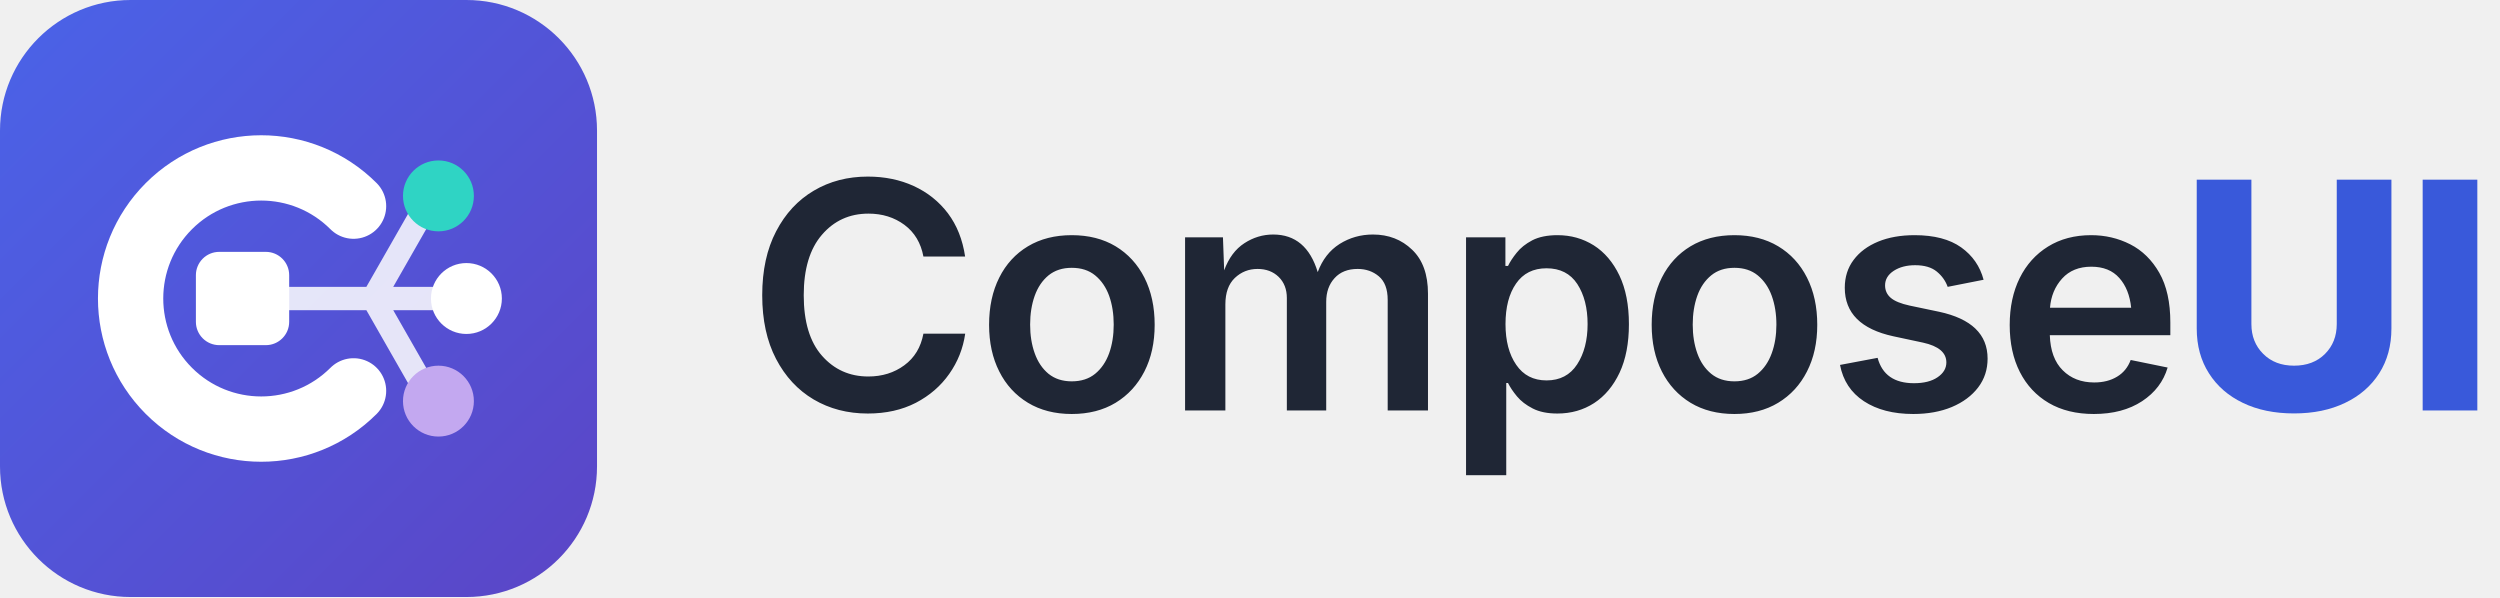
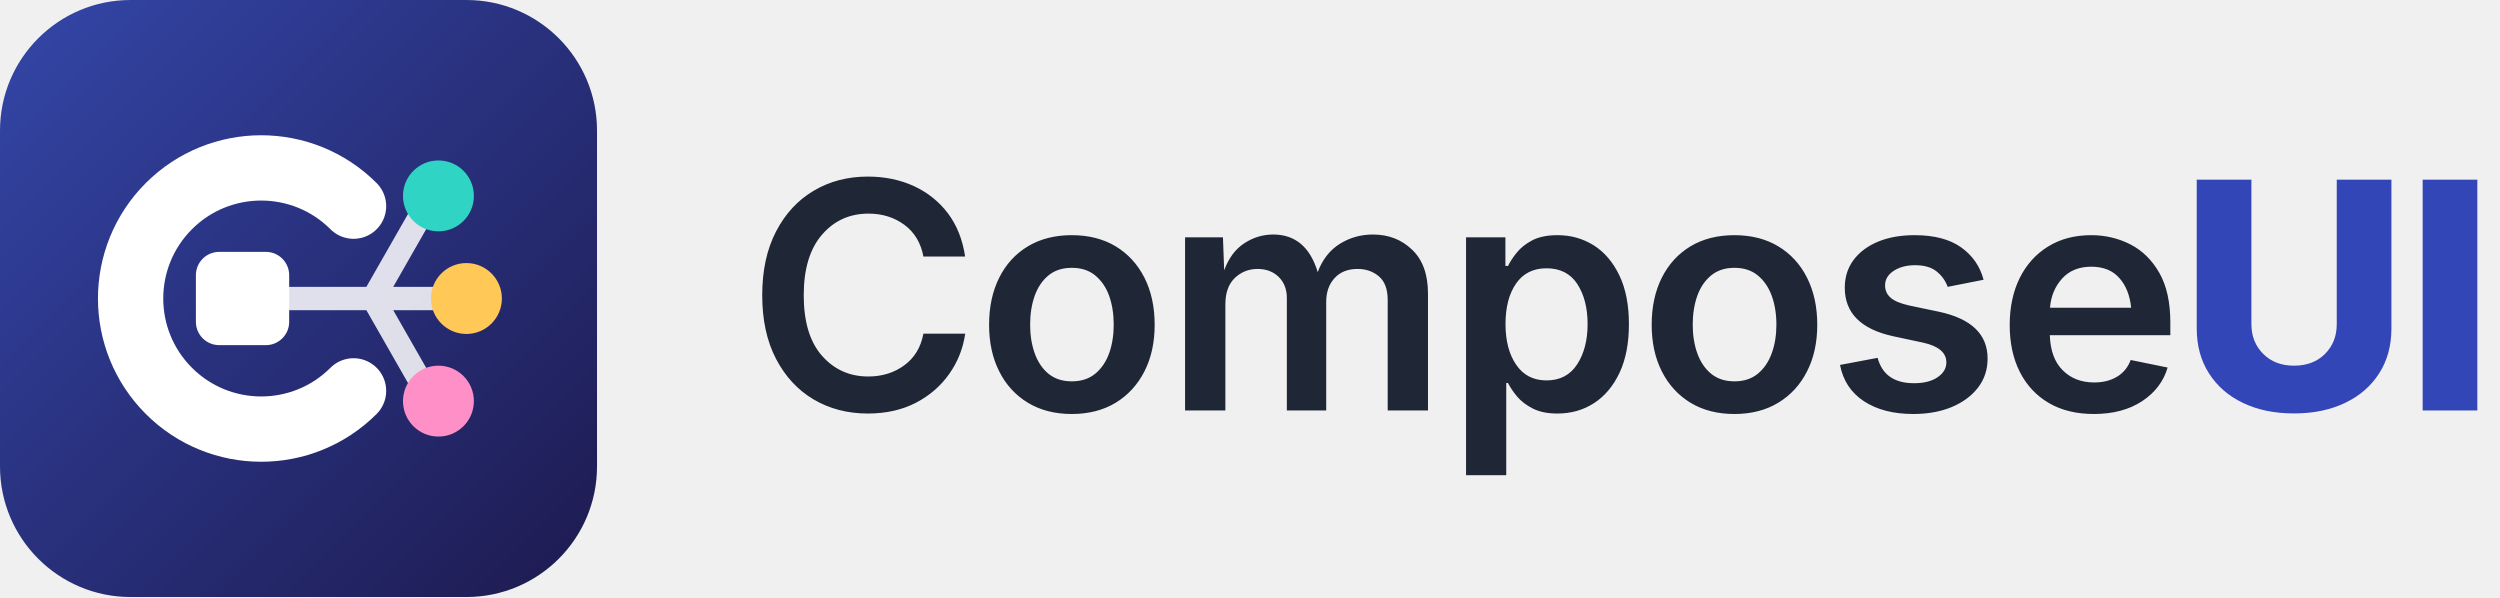
<svg xmlns="http://www.w3.org/2000/svg" viewBox="0 0 268 64" width="268" height="64" role="img" aria-label="ComposeUI">
  <defs>
    <linearGradient id="composeui-bg" x1="0" y1="0" x2="1" y2="1">
-       <stop offset="0" stop-color="#4a63e8" />
-       <stop offset="1" stop-color="#5b45c6" />
+       <stop offset="0" stop-color="#3446a8" />
+       <stop offset="1" stop-color="#1d1a4f" />
    </linearGradient>
  </defs>
  <rect width="64" height="64" rx="14" fill="url(#composeui-bg)" />
  <path d="M37.9 22.1 A14 14 0 1 0 37.9 41.9" fill="none" stroke="#fff" stroke-width="7" stroke-linecap="round" />
  <rect x="21" y="27" width="10" height="10" rx="2.5" fill="#fff" />
  <path d="M31 32 H40 M40 32 L46 21.5 M40 32 H49 M40 32 L46 42.5" fill="none" stroke="#fff" stroke-opacity=".85" stroke-width="2.5" stroke-linecap="round" />
  <circle cx="47" cy="21" r="3.8" fill="#2fd4c4" />
-   <circle cx="50" cy="32" r="3.8" fill="#fff" />
-   <circle cx="47" cy="43" r="3.8" fill="#c3a8f0" />
+   <circle cx="50" cy="32" r="3.8" fill="#ffc857" />
+   <circle cx="47" cy="43" r="3.8" fill="#ff8fc7" />
  <path fill="#1f2635" d="M93.03 44.33Q89.78 44.33 87.22 42.82Q84.67 41.31 83.19 38.47Q81.71 35.63 81.71 31.65Q81.71 27.65 83.2 24.8Q84.68 21.95 87.24 20.44Q89.79 18.93 93.03 18.93Q95.74 18.93 97.95 19.94Q100.17 20.96 101.62 22.87Q103.06 24.79 103.46 27.5H98.99Q98.58 25.31 96.95 24.1Q95.32 22.9 93.1 22.9Q90.06 22.9 88.11 25.17Q86.16 27.43 86.16 31.65Q86.16 35.92 88.12 38.14Q90.08 40.36 93.08 40.36Q95.31 40.36 96.94 39.16Q98.58 37.96 98.99 35.77H103.47Q103.13 38.14 101.76 40.08Q100.4 42.02 98.18 43.18Q95.95 44.33 93.03 44.33ZM114.89 44.38Q112.19 44.38 110.2 43.18Q108.2 41.97 107.12 39.82Q106.03 37.67 106.03 34.82Q106.03 31.93 107.12 29.76Q108.2 27.6 110.2 26.4Q112.19 25.21 114.89 25.21Q117.6 25.21 119.59 26.4Q121.58 27.6 122.68 29.76Q123.78 31.93 123.78 34.82Q123.78 37.67 122.68 39.82Q121.58 41.97 119.59 43.18Q117.6 44.38 114.89 44.38ZM114.89 40.88Q116.41 40.88 117.4 40.07Q118.4 39.25 118.9 37.87Q119.39 36.5 119.39 34.8Q119.39 33.09 118.9 31.71Q118.4 30.34 117.4 29.52Q116.41 28.71 114.89 28.71Q113.4 28.71 112.4 29.52Q111.41 30.34 110.92 31.71Q110.43 33.09 110.43 34.8Q110.43 36.5 110.92 37.87Q111.41 39.25 112.4 40.07Q113.4 40.88 114.89 40.88ZM127.04 44V25.44H131.1L131.23 28.98Q131.96 27 133.4 26.07Q134.83 25.14 136.49 25.14Q140.04 25.14 141.26 29.17Q142 27.17 143.61 26.15Q145.22 25.14 147.18 25.14Q149.69 25.14 151.38 26.77Q153.08 28.39 153.08 31.48V44H148.76V32.15Q148.76 30.42 147.81 29.62Q146.87 28.83 145.54 28.83Q143.96 28.83 143.07 29.81Q142.17 30.79 142.17 32.35V44H137.95V31.95Q137.95 30.54 137.07 29.68Q136.19 28.83 134.81 28.83Q133.39 28.83 132.37 29.8Q131.36 30.77 131.36 32.63V44ZM157.16 50.94V25.44H161.38V28.51H161.66Q161.97 27.86 162.59 27.09Q163.2 26.32 164.26 25.76Q165.33 25.21 166.97 25.21Q169.11 25.21 170.85 26.3Q172.58 27.4 173.6 29.53Q174.62 31.67 174.62 34.75Q174.62 37.81 173.62 39.95Q172.61 42.09 170.89 43.21Q169.16 44.33 166.95 44.33Q165.36 44.33 164.31 43.79Q163.25 43.25 162.62 42.49Q161.99 41.73 161.66 41.06H161.47V50.94ZM165.79 40.78Q167.95 40.78 169.07 39.06Q170.19 37.34 170.19 34.74Q170.19 32.15 169.09 30.45Q167.98 28.76 165.79 28.76Q163.65 28.76 162.52 30.4Q161.39 32.03 161.39 34.74Q161.39 37.44 162.54 39.11Q163.68 40.78 165.79 40.78ZM185.93 44.38Q183.22 44.38 181.23 43.18Q179.24 41.97 178.15 39.82Q177.06 37.67 177.06 34.82Q177.06 31.93 178.15 29.76Q179.24 27.6 181.23 26.4Q183.22 25.21 185.93 25.21Q188.63 25.21 190.62 26.4Q192.62 27.6 193.71 29.76Q194.81 31.93 194.81 34.82Q194.81 37.67 193.71 39.82Q192.62 41.97 190.62 43.18Q188.63 44.38 185.93 44.38ZM185.93 40.88Q187.44 40.88 188.43 40.07Q189.43 39.25 189.93 37.87Q190.43 36.5 190.43 34.8Q190.43 33.09 189.93 31.71Q189.43 30.34 188.43 29.52Q187.44 28.71 185.93 28.71Q184.43 28.71 183.44 29.52Q182.44 30.34 181.95 31.71Q181.46 33.09 181.46 34.8Q181.46 36.5 181.95 37.87Q182.44 39.25 183.44 40.07Q184.43 40.88 185.93 40.88ZM205.1 44.38Q201.9 44.38 199.81 43.01Q197.73 41.64 197.25 39.12L201.28 38.36Q202.01 41.08 205.18 41.08Q206.78 41.08 207.71 40.44Q208.65 39.8 208.65 38.85Q208.65 37.28 206.15 36.73L202.97 36.05Q197.76 34.92 197.76 30.85Q197.76 29.12 198.71 27.86Q199.65 26.6 201.34 25.9Q203.02 25.21 205.25 25.21Q208.4 25.21 210.24 26.52Q212.07 27.83 212.64 29.99L208.79 30.75Q208.45 29.79 207.62 29.11Q206.79 28.43 205.3 28.43Q203.94 28.43 203.01 29.03Q202.08 29.64 202.08 30.59Q202.08 31.4 202.68 31.92Q203.29 32.45 204.72 32.76L207.87 33.42Q213.07 34.54 213.07 38.44Q213.07 40.2 212.06 41.53Q211.04 42.87 209.24 43.63Q207.44 44.38 205.1 44.38ZM224.46 44.38Q221.65 44.38 219.63 43.2Q217.62 42.02 216.53 39.88Q215.44 37.74 215.44 34.84Q215.44 31.98 216.51 29.81Q217.58 27.65 219.55 26.43Q221.52 25.21 224.17 25.21Q226.43 25.21 228.36 26.19Q230.3 27.18 231.48 29.25Q232.66 31.32 232.66 34.57V35.93H219.74Q219.82 38.41 221.13 39.7Q222.43 41 224.5 41Q225.93 41 226.95 40.38Q227.97 39.77 228.41 38.59L232.37 39.4Q231.71 41.64 229.63 43.01Q227.54 44.38 224.46 44.38ZM219.76 32.99H228.46Q228.26 31 227.19 29.8Q226.12 28.59 224.19 28.59Q222.21 28.59 221.06 29.86Q219.91 31.13 219.76 32.99Z" />
-   <path fill="#3959da" d="M245.92 44.32Q242.78 44.32 240.44 43.19Q238.1 42.07 236.8 40.02Q235.49 37.97 235.49 35.22V19.26H241.35V34.74Q241.35 36.68 242.62 37.94Q243.88 39.2 245.92 39.2Q247.98 39.2 249.24 37.94Q250.5 36.68 250.5 34.74V19.26H256.36V35.22Q256.36 37.97 255.05 40.02Q253.74 42.07 251.39 43.19Q249.04 44.32 245.92 44.32ZM265.57 19.26V44H259.71V19.26Z" />
+   <path fill="#3346b8" d="M245.92 44.32Q242.78 44.32 240.44 43.19Q238.1 42.07 236.8 40.02Q235.49 37.97 235.49 35.22V19.26H241.35V34.74Q241.35 36.68 242.62 37.94Q243.88 39.2 245.92 39.2Q247.98 39.2 249.24 37.94Q250.5 36.68 250.5 34.74V19.26H256.36V35.22Q256.36 37.97 255.05 40.02Q253.74 42.07 251.39 43.19Q249.04 44.32 245.92 44.32ZM265.57 19.26V44H259.71V19.26Z" />
</svg>
